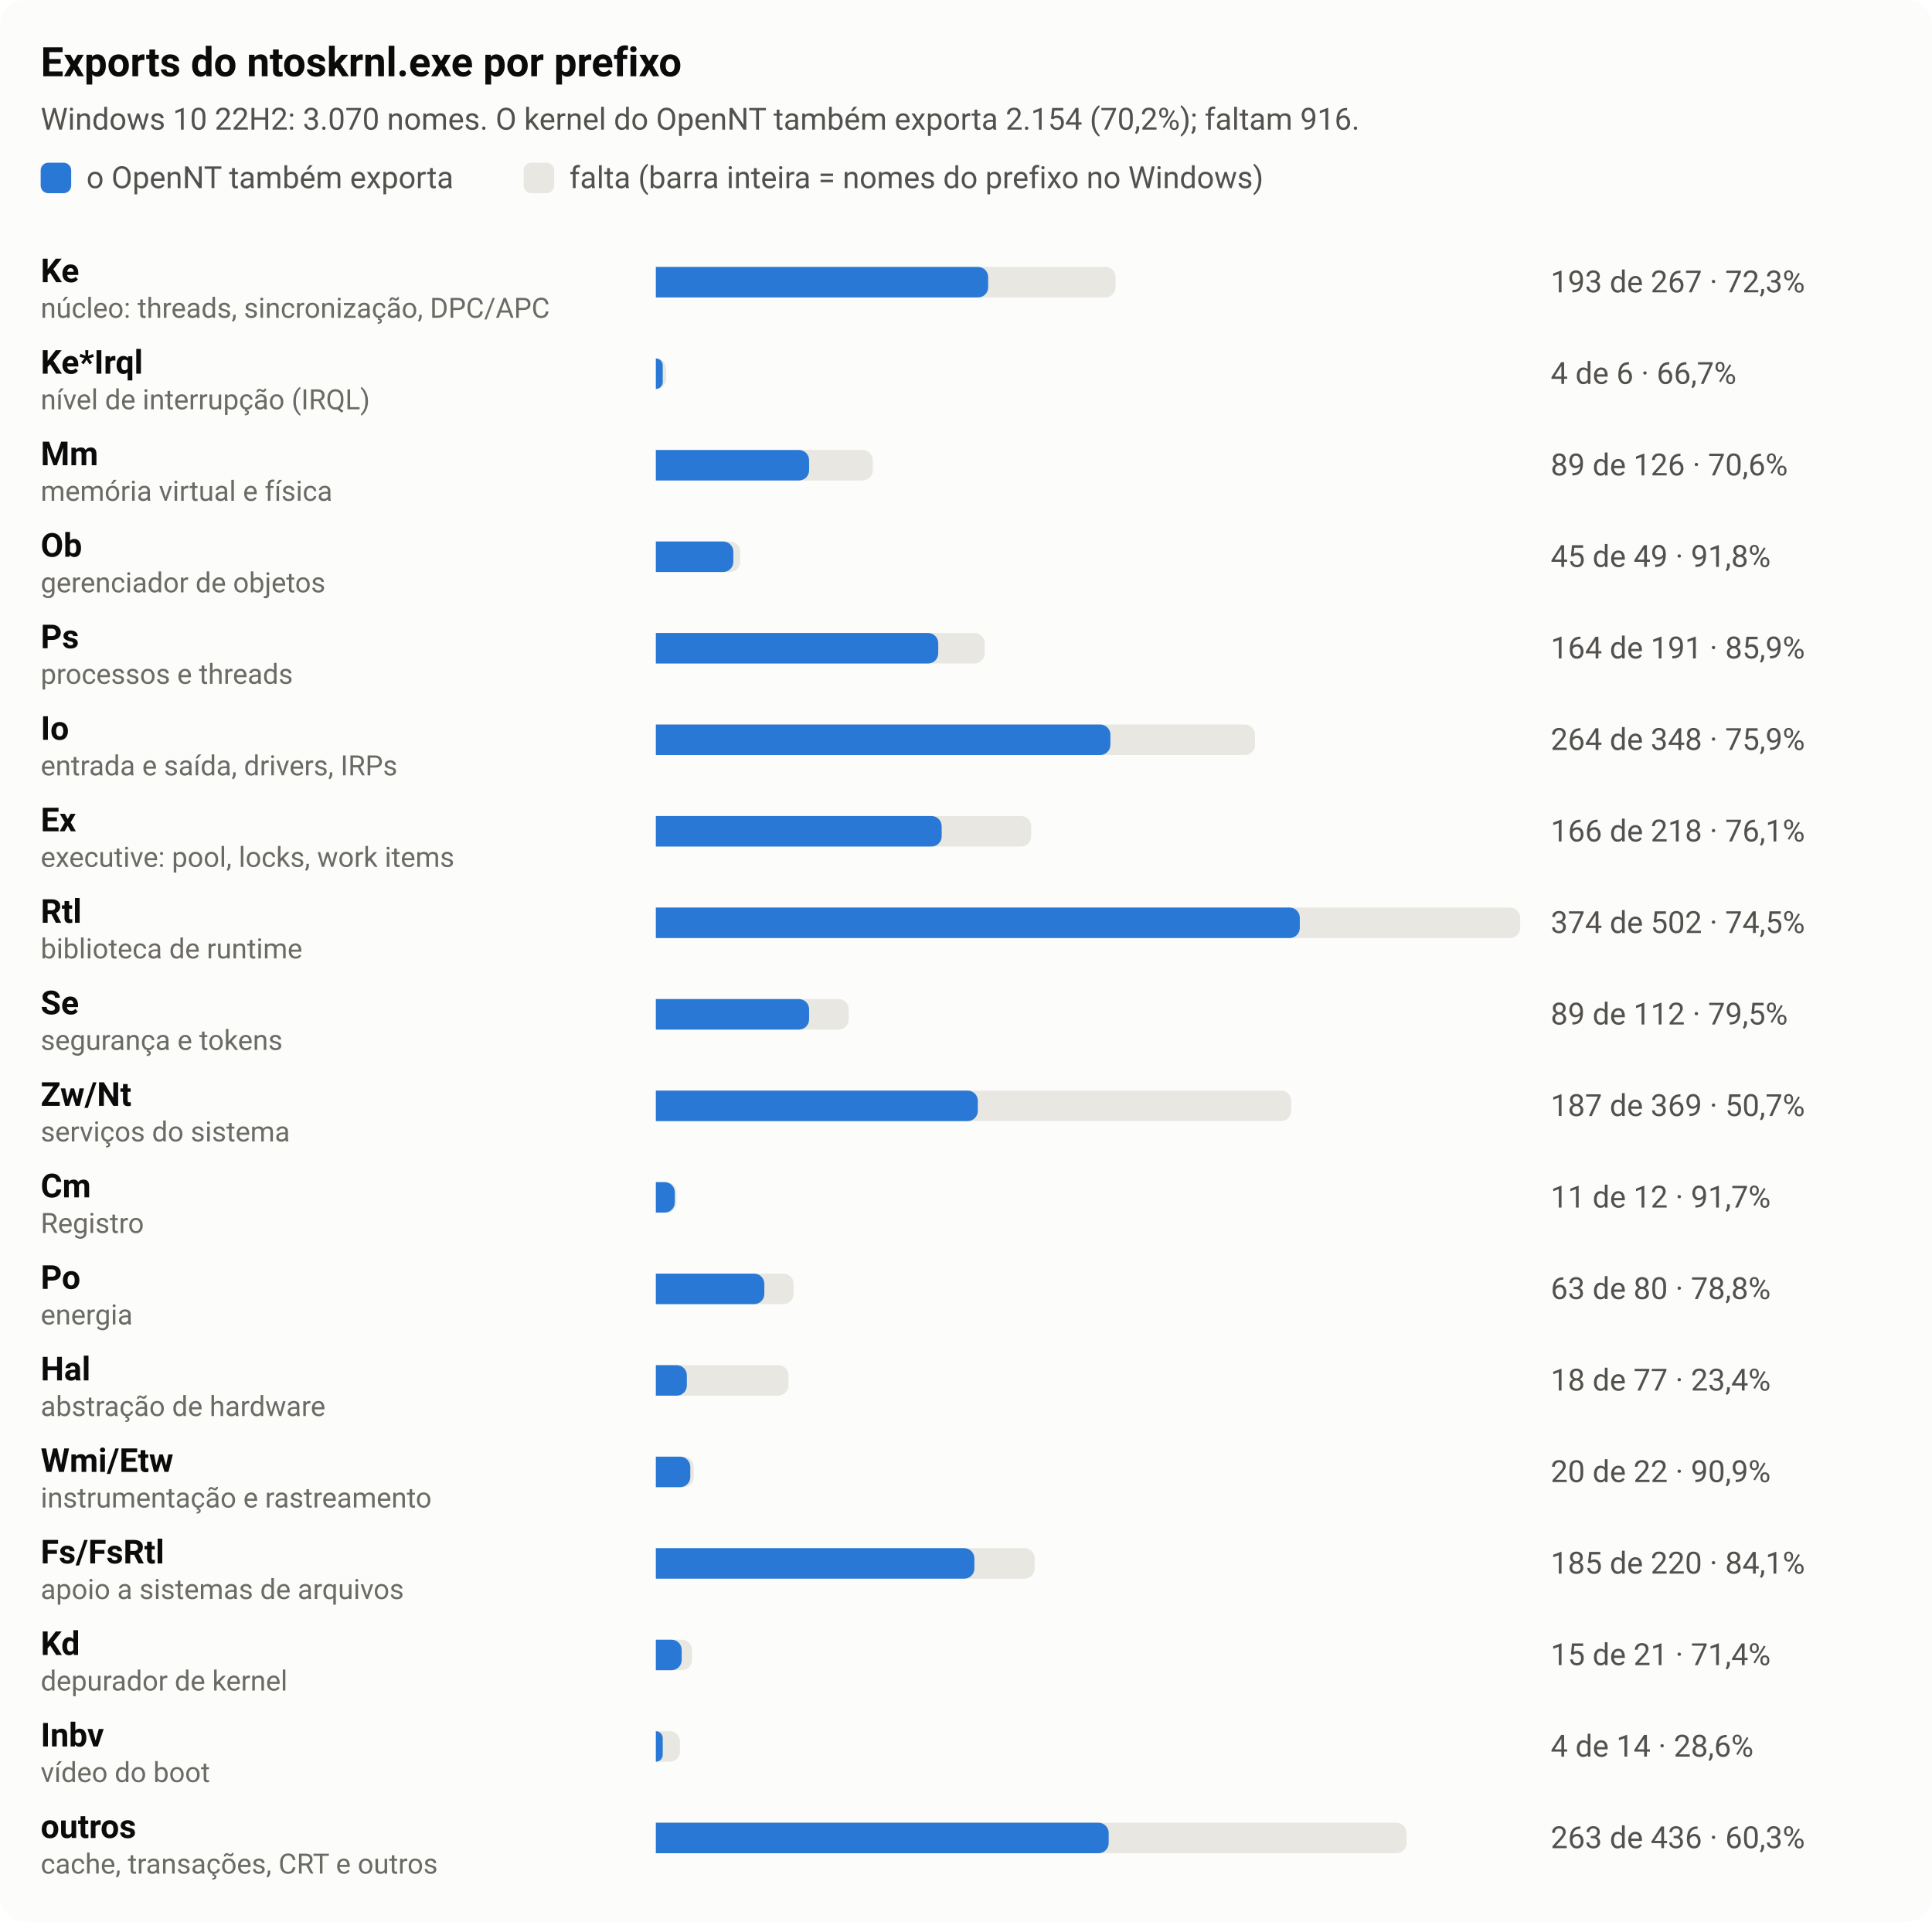
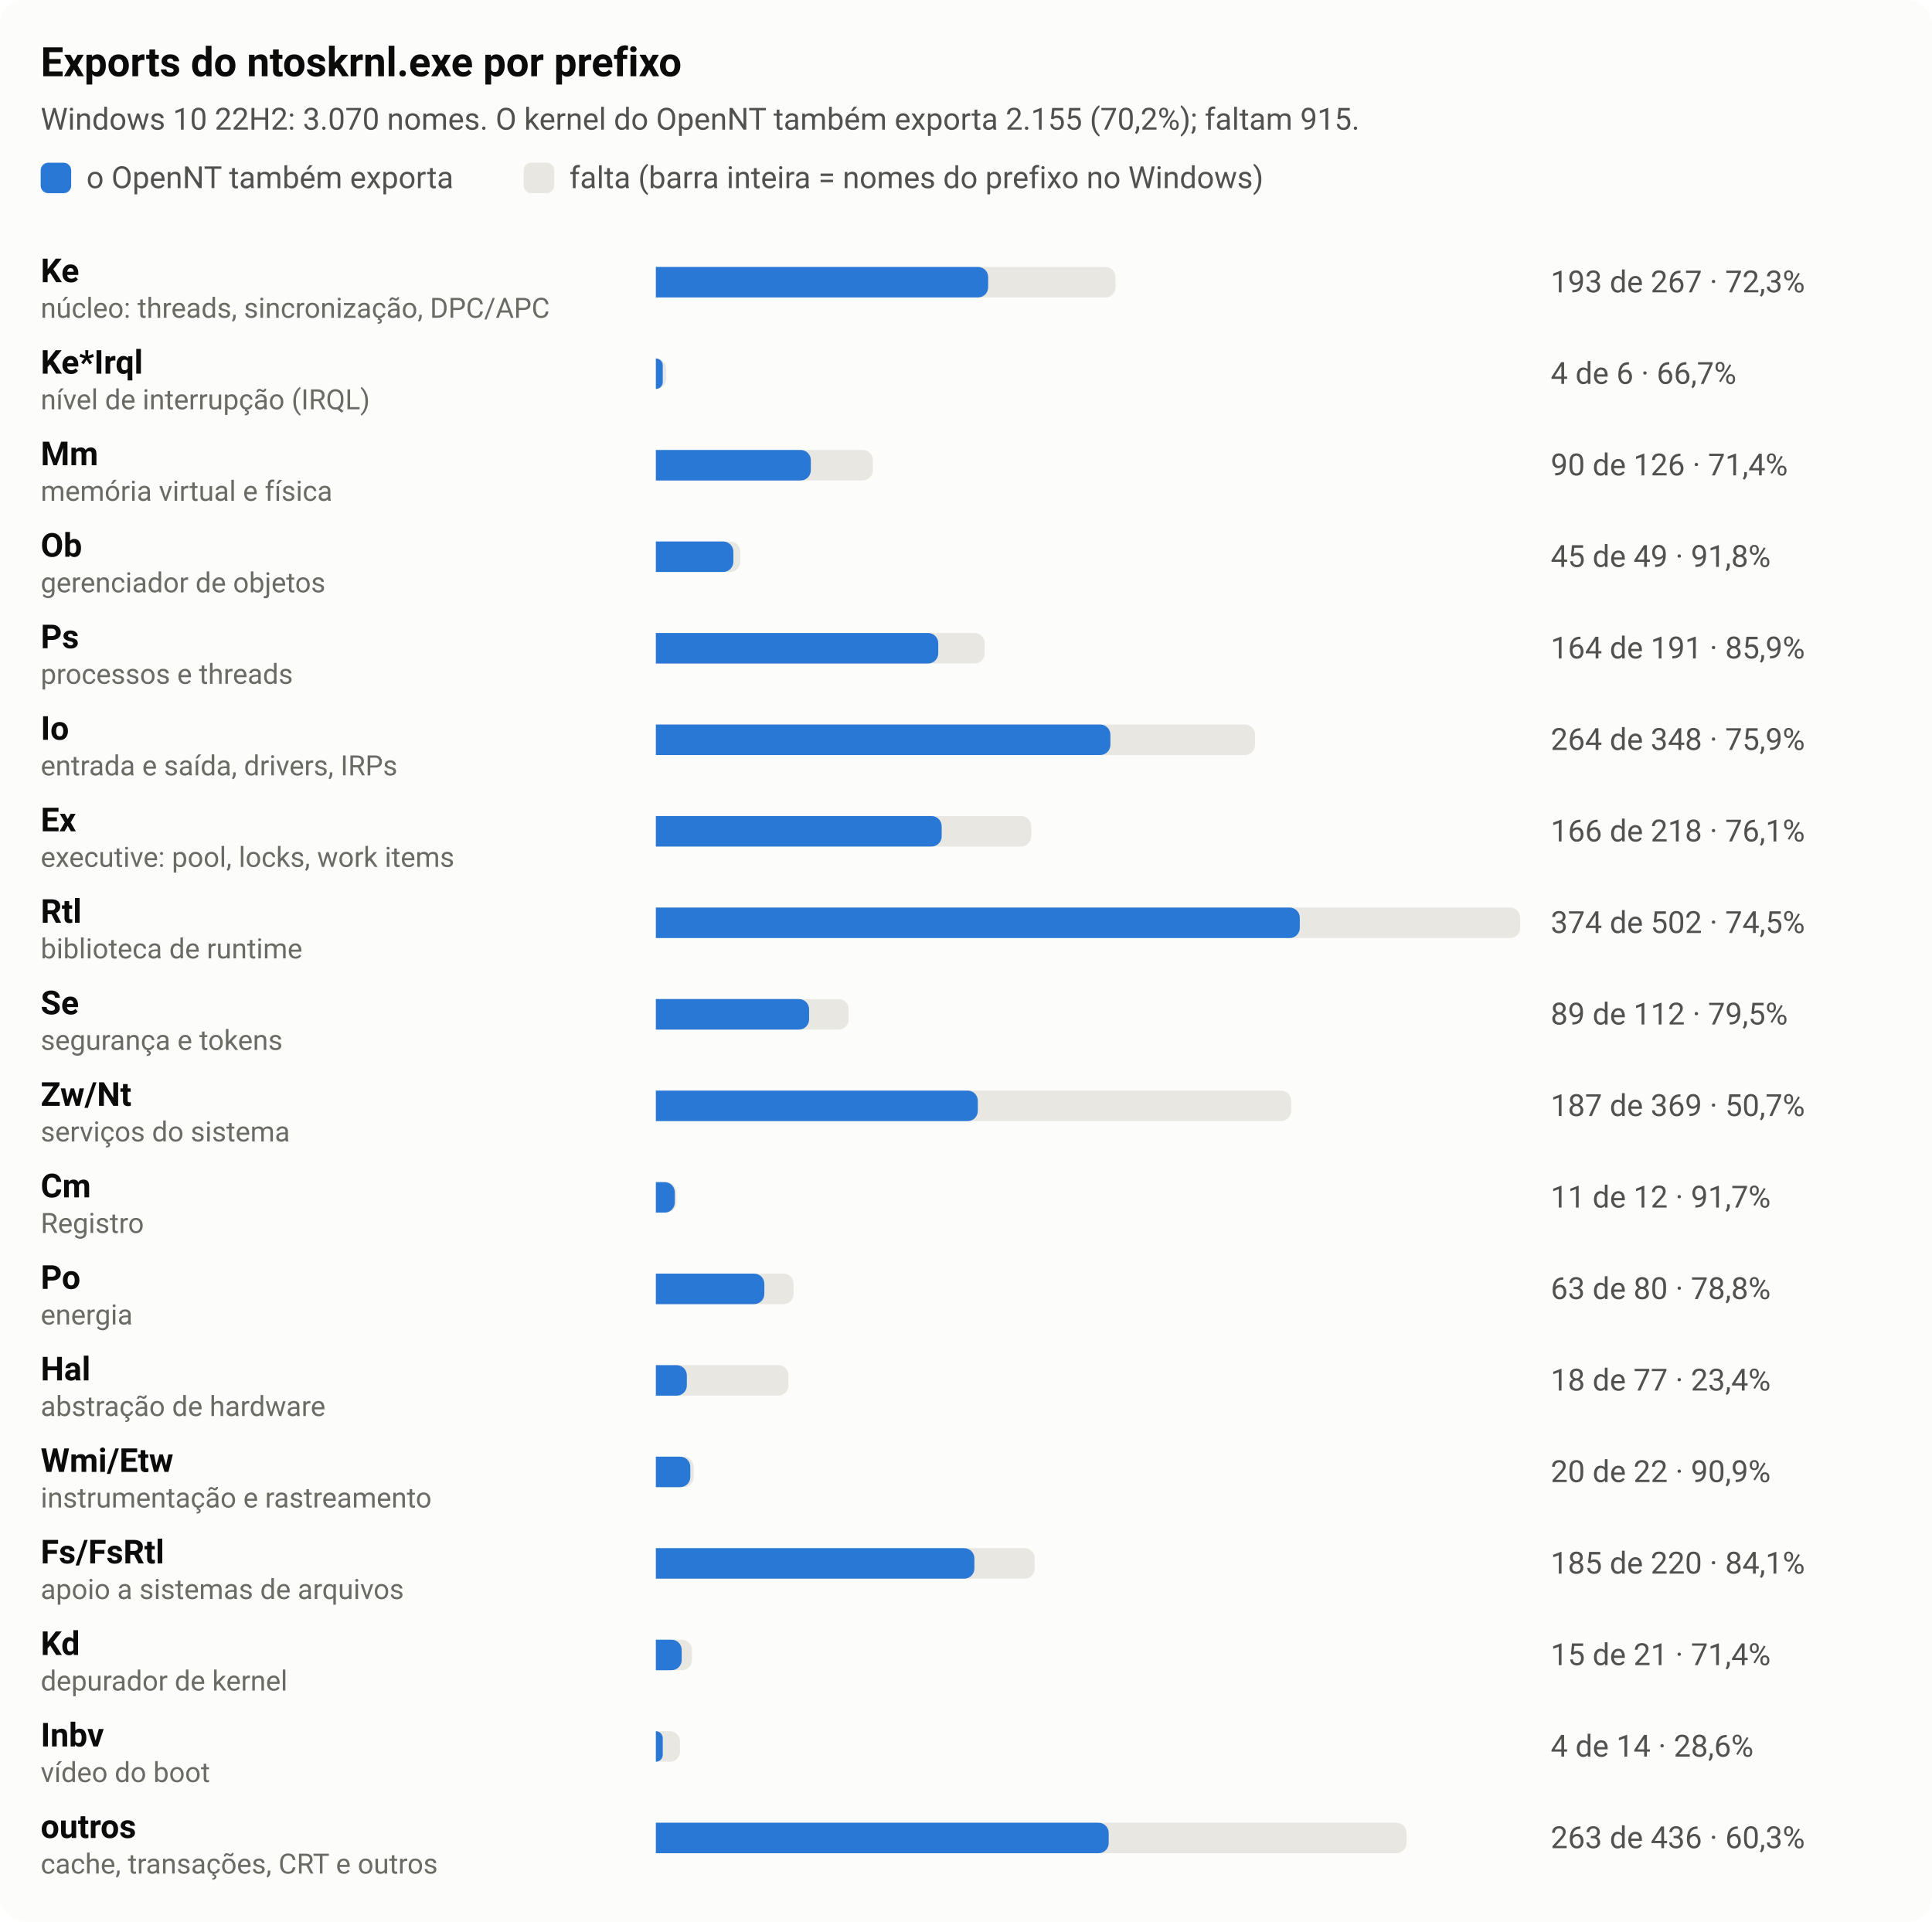
<svg xmlns="http://www.w3.org/2000/svg" width="760" height="756" viewBox="0 0 760 756" role="img" aria-labelledby="pc-title">
  <style>.pc-bg{fill:#fcfcfb}.pc-t{font:600 16px system-ui,-apple-system,Segoe UI,Roboto,sans-serif;fill:#0b0b0b}.pc-s,.pc-v{font:12px system-ui,-apple-system,Segoe UI,Roboto,sans-serif;fill:#52514e}.pc-v{font-variant-numeric:tabular-nums}.pc-l{font:600 13px system-ui,-apple-system,Segoe UI,Roboto,sans-serif;fill:#0b0b0b}.pc-m{font:11px system-ui,-apple-system,Segoe UI,Roboto,sans-serif;fill:#6b6a65}.pc-k{fill:#e8e7e1}.pc-a{fill:#2a78d6}@media (prefers-color-scheme:dark){.pc-bg{fill:#1a1a19}.pc-t,.pc-l{fill:#f0efec}.pc-s,.pc-v{fill:#c3c2b7}.pc-m{fill:#9d9b94}.pc-k{fill:#2c2c2a}.pc-a{fill:#3987e5}}</style>
  <rect class="pc-bg" width="760" height="756" rx="10" />
  <text class="pc-t" x="16" y="30">Exports do ntoskrnl.exe por prefixo</text>
-   <text class="pc-s" x="16" y="51">Windows 10 22H2: 3.070 nomes. O kernel do OpenNT também exporta 2.154 (70,2%); faltam 916.</text>
+   <text class="pc-s" x="16" y="51">Windows 10 22H2: 3.070 nomes. O kernel do OpenNT também exporta 2.155 (70,2%); faltam 915.</text>
  <rect class="pc-a" x="16" y="64" width="12" height="12" rx="3" />
  <text class="pc-v" x="34" y="74">o OpenNT também exporta</text>
  <rect class="pc-k" x="206" y="64" width="12" height="12" rx="3" />
  <text class="pc-v" x="224" y="74">falta (barra inteira = nomes do prefixo no Windows)</text>
  <g>
    <text class="pc-l" x="16" y="111">Ke</text>
    <text class="pc-m" x="16" y="125">núcleo: threads, sincronização, DPC/APC</text>
    <path class="pc-k" d="M258.0 105.0h176.84a4 4 0 0 1 4 4v4a4 4 0 0 1 -4 4h-176.84z" />
    <path class="pc-a" d="M258.0 105.0h126.72a4 4 0 0 1 4 4v4a4 4 0 0 1 -4 4h-126.72z" />
    <text class="pc-v" x="610" y="115">193 de 267 · 72,3%</text>
  </g>
  <g>
    <text class="pc-l" x="16" y="147">Ke*Irql</text>
    <text class="pc-m" x="16" y="161">nível de interrupção (IRQL)</text>
    <path class="pc-k" d="M258.0 141.0h0.06a4 4 0 0 1 4 4v4a4 4 0 0 1 -4 4h-0.06z" />
    <path class="pc-a" d="M258.0 141.0h0.00a2.709 2.709 0 0 1 2.709 2.709v6.582a2.709 2.709 0 0 1 -2.709 2.709h-0.00z" />
    <text class="pc-v" x="610" y="151">4 de 6 · 66,7%</text>
  </g>
  <g>
    <text class="pc-l" x="16" y="183">Mm</text>
    <text class="pc-m" x="16" y="197">memória virtual e física</text>
    <path class="pc-k" d="M258.0 177.0h81.34a4 4 0 0 1 4 4v4a4 4 0 0 1 -4 4h-81.34z" />
-     <path class="pc-a" d="M258.0 177.0h56.28a4 4 0 0 1 4 4v4a4 4 0 0 1 -4 4h-56.28z" />
-     <text class="pc-v" x="610" y="187">89 de 126 · 70,6%</text>
+     <path class="pc-a" d="M258.0 177.0h56.96a4 4 0 0 1 4 4v4a4 4 0 0 1 -4 4h-56.96z" />
+     <text class="pc-v" x="610" y="187">90 de 126 · 71,4%</text>
  </g>
  <g>
    <text class="pc-l" x="16" y="219">Ob</text>
    <text class="pc-m" x="16" y="233">gerenciador de objetos</text>
    <path class="pc-k" d="M258.0 213.0h29.19a4 4 0 0 1 4 4v4a4 4 0 0 1 -4 4h-29.19z" />
    <path class="pc-a" d="M258.0 213.0h26.48a4 4 0 0 1 4 4v4a4 4 0 0 1 -4 4h-26.48z" />
    <text class="pc-v" x="610" y="223">45 de 49 · 91,8%</text>
  </g>
  <g>
    <text class="pc-l" x="16" y="255">Ps</text>
    <text class="pc-m" x="16" y="269">processos e threads</text>
    <path class="pc-k" d="M258.0 249.0h125.36a4 4 0 0 1 4 4v4a4 4 0 0 1 -4 4h-125.36z" />
    <path class="pc-a" d="M258.0 249.0h107.08a4 4 0 0 1 4 4v4a4 4 0 0 1 -4 4h-107.08z" />
    <text class="pc-v" x="610" y="259">164 de 191 · 85,9%</text>
  </g>
  <g>
    <text class="pc-l" x="16" y="291">Io</text>
    <text class="pc-m" x="16" y="305">entrada e saída, drivers, IRPs</text>
    <path class="pc-k" d="M258.0 285.0h231.70a4 4 0 0 1 4 4v4a4 4 0 0 1 -4 4h-231.70z" />
    <path class="pc-a" d="M258.0 285.0h174.80a4 4 0 0 1 4 4v4a4 4 0 0 1 -4 4h-174.80z" />
    <text class="pc-v" x="610" y="295">264 de 348 · 75,9%</text>
  </g>
  <g>
    <text class="pc-l" x="16" y="327">Ex</text>
    <text class="pc-m" x="16" y="341">executive: pool, locks, work items</text>
    <path class="pc-k" d="M258.0 321.0h143.65a4 4 0 0 1 4 4v4a4 4 0 0 1 -4 4h-143.65z" />
    <path class="pc-a" d="M258.0 321.0h108.43a4 4 0 0 1 4 4v4a4 4 0 0 1 -4 4h-108.43z" />
    <text class="pc-v" x="610" y="331">166 de 218 · 76,1%</text>
  </g>
  <g>
    <text class="pc-l" x="16" y="363">Rtl</text>
    <text class="pc-m" x="16" y="377">biblioteca de runtime</text>
    <path class="pc-k" d="M258.0 357.0h336.00a4 4 0 0 1 4 4v4a4 4 0 0 1 -4 4h-336.00z" />
    <path class="pc-a" d="M258.0 357.0h249.31a4 4 0 0 1 4 4v4a4 4 0 0 1 -4 4h-249.31z" />
    <text class="pc-v" x="610" y="367">374 de 502 · 74,5%</text>
  </g>
  <g>
    <text class="pc-l" x="16" y="399">Se</text>
    <text class="pc-m" x="16" y="413">segurança e tokens</text>
    <path class="pc-k" d="M258.0 393.0h71.86a4 4 0 0 1 4 4v4a4 4 0 0 1 -4 4h-71.86z" />
    <path class="pc-a" d="M258.0 393.0h56.28a4 4 0 0 1 4 4v4a4 4 0 0 1 -4 4h-56.28z" />
    <text class="pc-v" x="610" y="403">89 de 112 · 79,5%</text>
  </g>
  <g>
    <text class="pc-l" x="16" y="435">Zw/Nt</text>
    <text class="pc-m" x="16" y="449">serviços do sistema</text>
    <path class="pc-k" d="M258.0 429.0h245.92a4 4 0 0 1 4 4v4a4 4 0 0 1 -4 4h-245.92z" />
    <path class="pc-a" d="M258.0 429.0h122.65a4 4 0 0 1 4 4v4a4 4 0 0 1 -4 4h-122.65z" />
    <text class="pc-v" x="610" y="439">187 de 369 · 50,7%</text>
  </g>
  <g>
    <text class="pc-l" x="16" y="471">Cm</text>
    <text class="pc-m" x="16" y="485">Registro</text>
    <path class="pc-k" d="M258.0 465.0h4.13a4 4 0 0 1 4 4v4a4 4 0 0 1 -4 4h-4.13z" />
    <path class="pc-a" d="M258.0 465.0h3.45a4 4 0 0 1 4 4v4a4 4 0 0 1 -4 4h-3.45z" />
    <text class="pc-v" x="610" y="475">11 de 12 · 91,7%</text>
  </g>
  <g>
    <text class="pc-l" x="16" y="507">Po</text>
    <text class="pc-m" x="16" y="521">energia</text>
    <path class="pc-k" d="M258.0 501.0h50.18a4 4 0 0 1 4 4v4a4 4 0 0 1 -4 4h-50.18z" />
    <path class="pc-a" d="M258.0 501.0h38.67a4 4 0 0 1 4 4v4a4 4 0 0 1 -4 4h-38.67z" />
    <text class="pc-v" x="610" y="511">63 de 80 · 78,8%</text>
  </g>
  <g>
    <text class="pc-l" x="16" y="543">Hal</text>
    <text class="pc-m" x="16" y="557">abstração de hardware</text>
    <path class="pc-k" d="M258.0 537.0h48.15a4 4 0 0 1 4 4v4a4 4 0 0 1 -4 4h-48.15z" />
    <path class="pc-a" d="M258.0 537.0h8.19a4 4 0 0 1 4 4v4a4 4 0 0 1 -4 4h-8.19z" />
    <text class="pc-v" x="610" y="547">18 de 77 · 23,4%</text>
  </g>
  <g>
    <text class="pc-l" x="16" y="579">Wmi/Etw</text>
    <text class="pc-m" x="16" y="593">instrumentação e rastreamento</text>
    <path class="pc-k" d="M258.0 573.0h10.90a4 4 0 0 1 4 4v4a4 4 0 0 1 -4 4h-10.90z" />
    <path class="pc-a" d="M258.0 573.0h9.55a4 4 0 0 1 4 4v4a4 4 0 0 1 -4 4h-9.55z" />
    <text class="pc-v" x="610" y="583">20 de 22 · 90,9%</text>
  </g>
  <g>
    <text class="pc-l" x="16" y="615">Fs/FsRtl</text>
    <text class="pc-m" x="16" y="629">apoio a sistemas de arquivos</text>
    <path class="pc-k" d="M258.0 609.0h145.00a4 4 0 0 1 4 4v4a4 4 0 0 1 -4 4h-145.00z" />
    <path class="pc-a" d="M258.0 609.0h121.30a4 4 0 0 1 4 4v4a4 4 0 0 1 -4 4h-121.30z" />
    <text class="pc-v" x="610" y="619">185 de 220 · 84,1%</text>
  </g>
  <g>
    <text class="pc-l" x="16" y="651">Kd</text>
    <text class="pc-m" x="16" y="665">depurador de kernel</text>
    <path class="pc-k" d="M258.0 645.0h10.22a4 4 0 0 1 4 4v4a4 4 0 0 1 -4 4h-10.22z" />
    <path class="pc-a" d="M258.0 645.0h6.16a4 4 0 0 1 4 4v4a4 4 0 0 1 -4 4h-6.16z" />
    <text class="pc-v" x="610" y="655">15 de 21 · 71,4%</text>
  </g>
  <g>
    <text class="pc-l" x="16" y="687">Inbv</text>
    <text class="pc-m" x="16" y="701">vídeo do boot</text>
    <path class="pc-k" d="M258.0 681.0h5.48a4 4 0 0 1 4 4v4a4 4 0 0 1 -4 4h-5.48z" />
    <path class="pc-a" d="M258.0 681.0h0.00a2.709 2.709 0 0 1 2.709 2.709v6.582a2.709 2.709 0 0 1 -2.709 2.709h-0.00z" />
    <text class="pc-v" x="610" y="691">4 de 14 · 28,6%</text>
  </g>
  <g>
    <text class="pc-l" x="16" y="723">outros</text>
    <text class="pc-m" x="16" y="737">cache, transações, CRT e outros</text>
    <path class="pc-k" d="M258.0 717.0h291.30a4 4 0 0 1 4 4v4a4 4 0 0 1 -4 4h-291.30z" />
    <path class="pc-a" d="M258.0 717.0h174.13a4 4 0 0 1 4 4v4a4 4 0 0 1 -4 4h-174.13z" />
    <text class="pc-v" x="610" y="727">263 de 436 · 60,3%</text>
  </g>
</svg>
